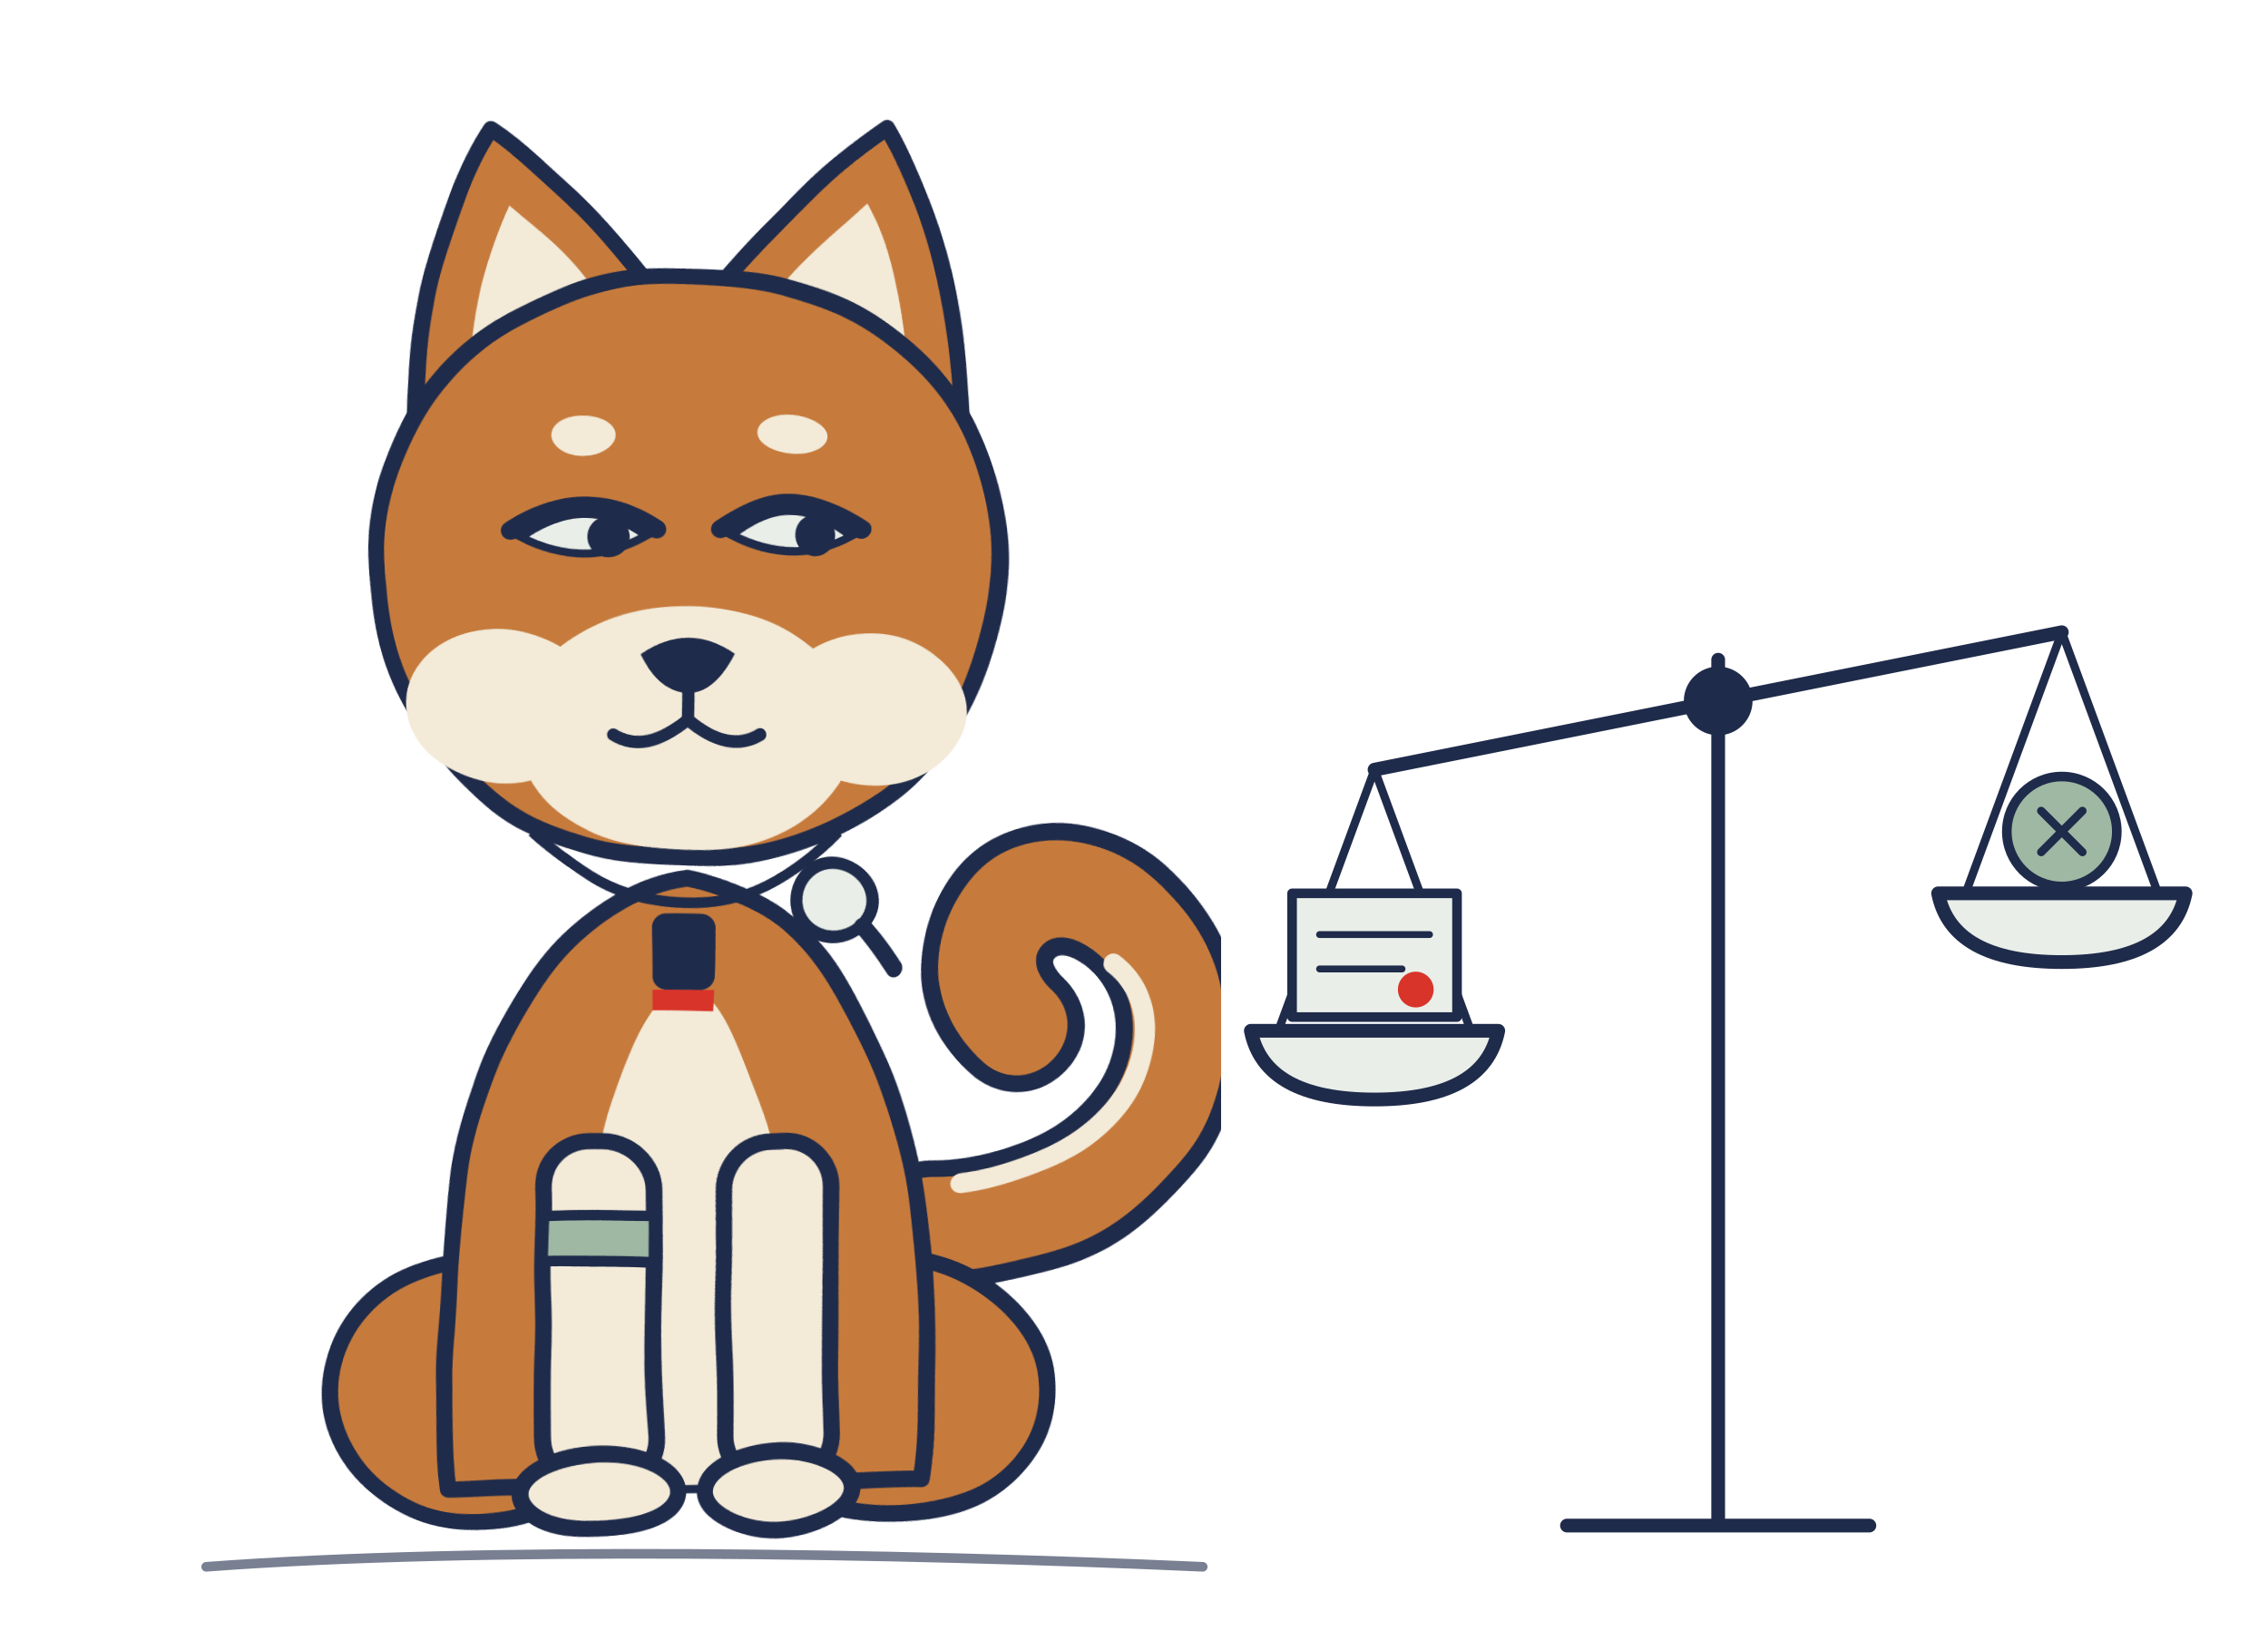
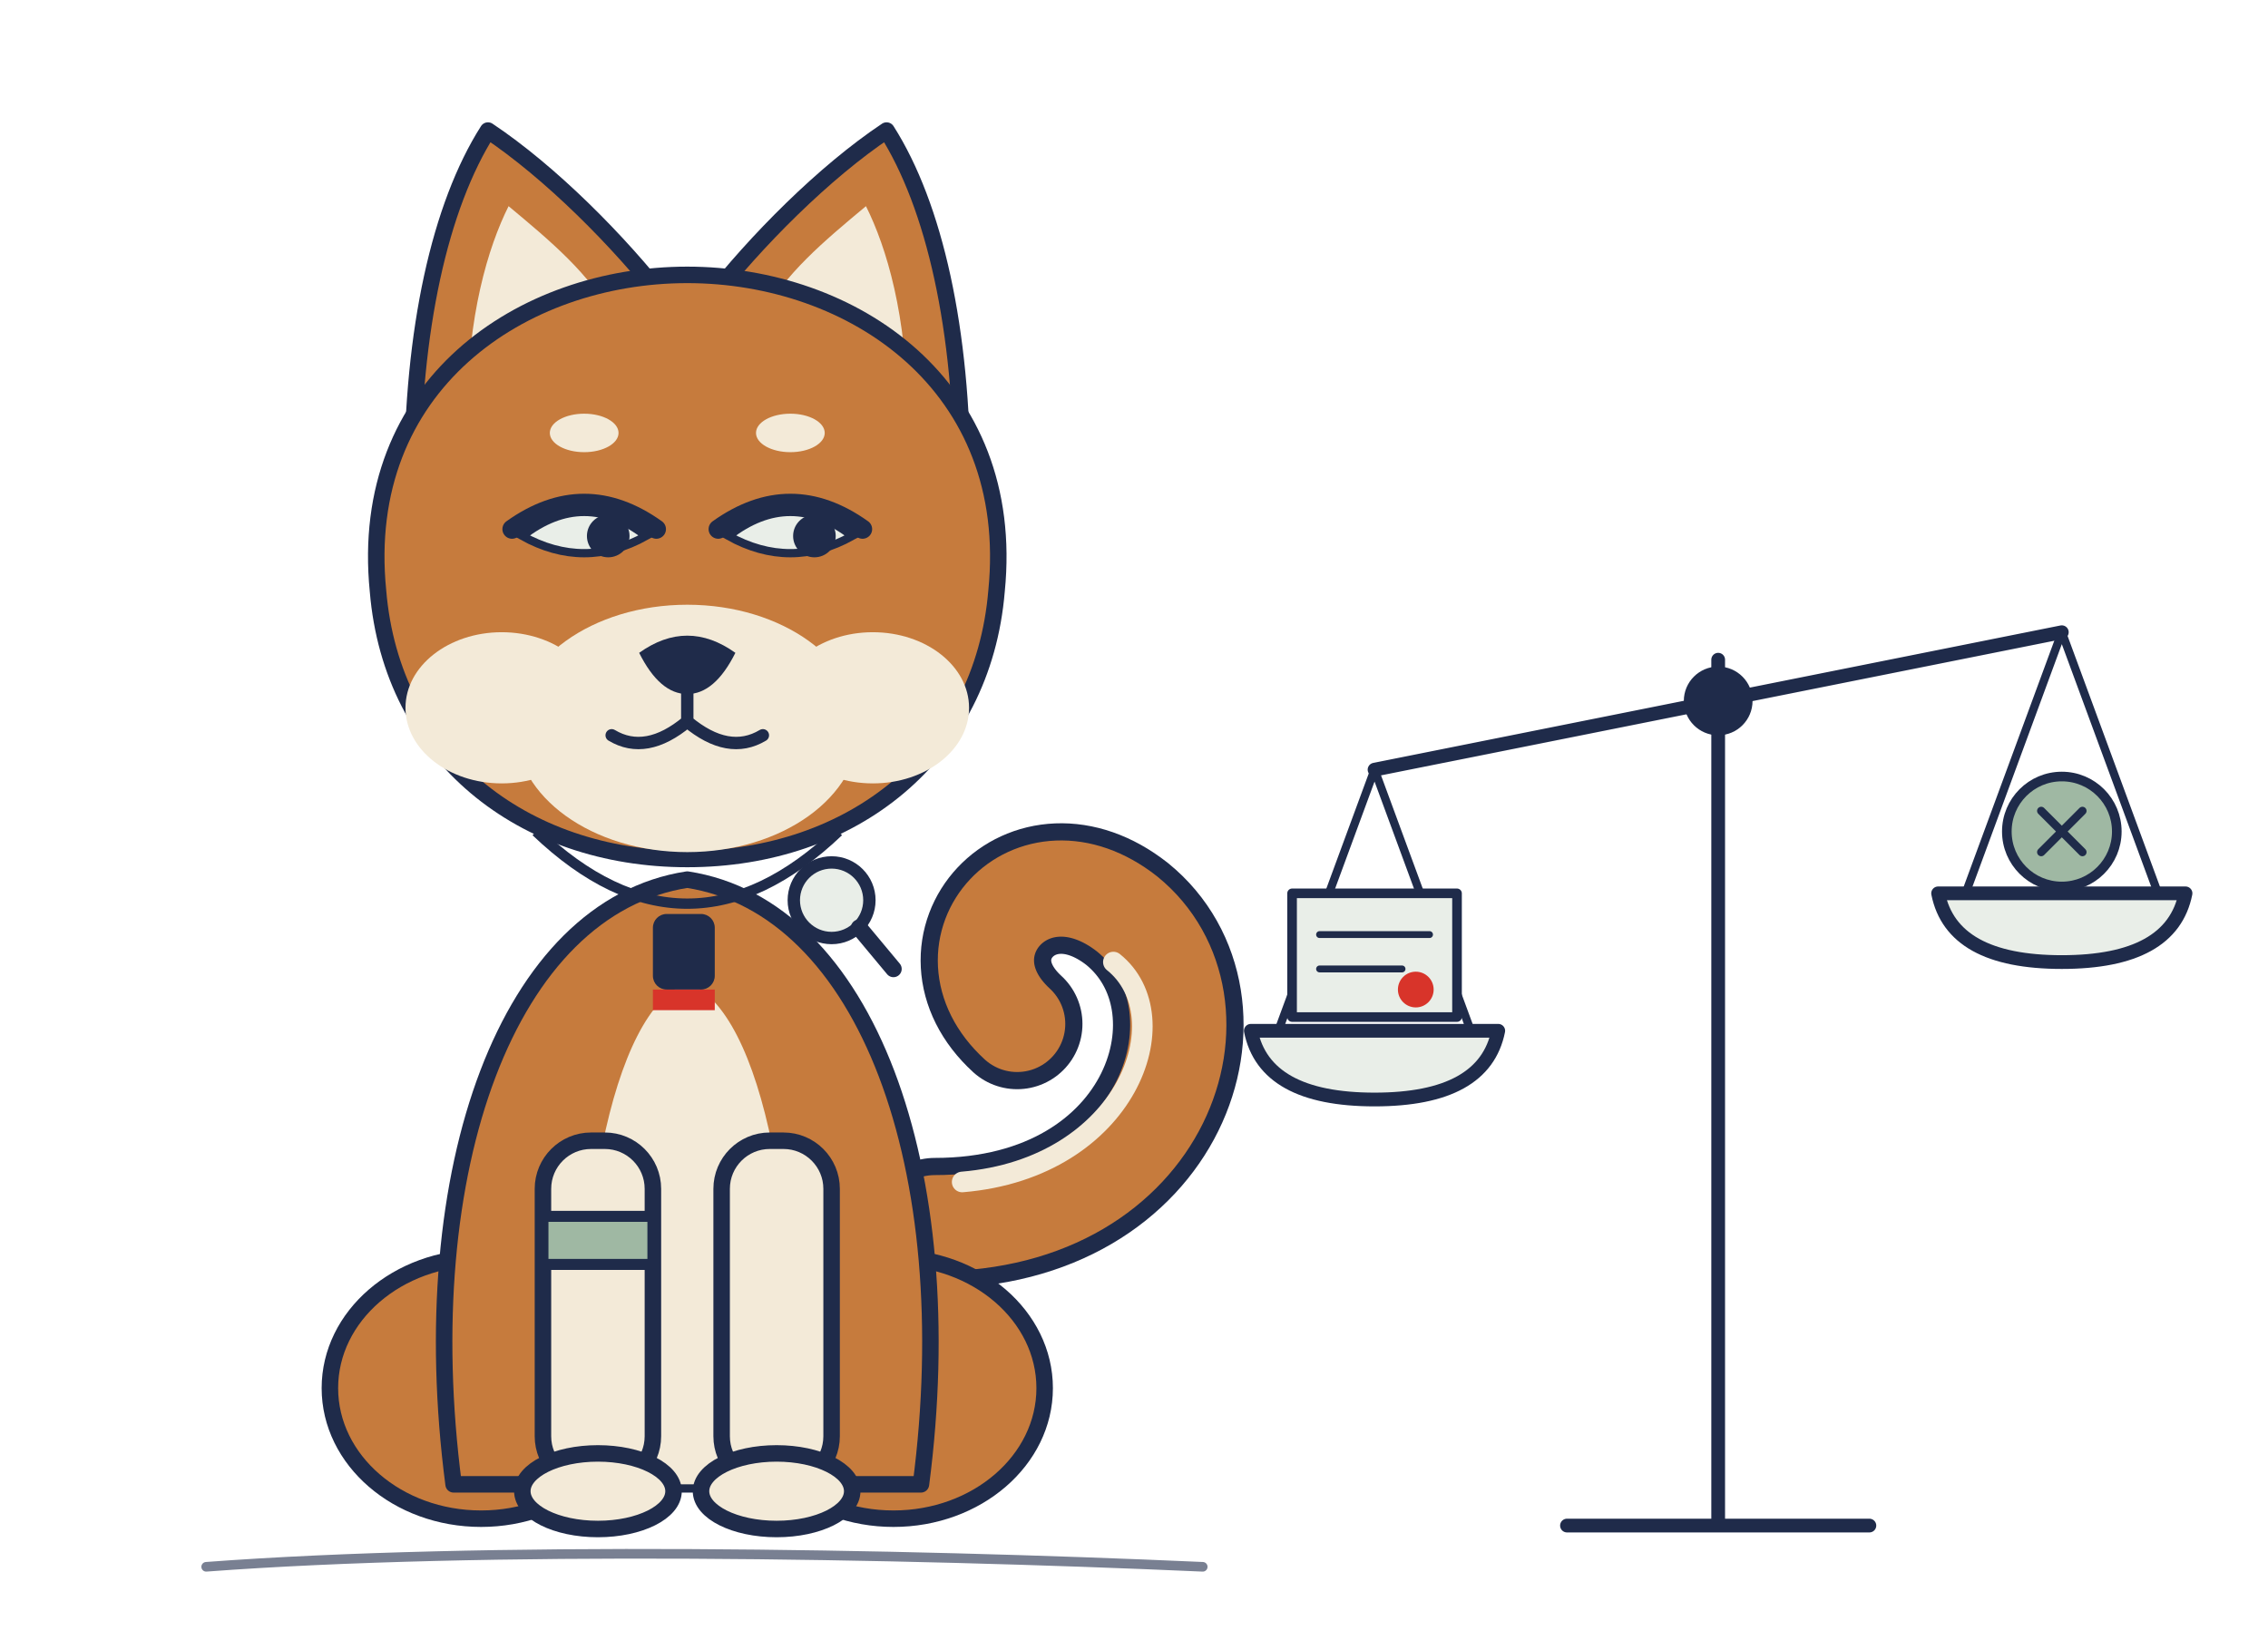
<svg xmlns="http://www.w3.org/2000/svg" viewBox="0 0 330 240" aria-hidden="true" focusable="false">
-   <defs>
-     <filter id="_R_0_-brush" x="-5%" y="-5%" width="110%" height="110%">
-       <feTurbulence type="fractalNoise" baseFrequency="0.035" numOctaves="2" seed="4" result="wobble" />
-       <feDisplacementMap in="SourceGraphic" in2="wobble" scale="2.2" xChannelSelector="R" yChannelSelector="G" />
-     </filter>
-   </defs>
  <path d="M30 228 C70 225 130 226 175 228" fill="none" stroke="#1f2b4a" stroke-width="1.4" stroke-linecap="round" opacity="0.6" />
-   <g filter="url(#_R_0_-brush)">
+   <g>
    <g>
      <g fill="none" stroke-linecap="round" stroke-linejoin="round">
        <path d="M136 178 C170 178 180 146 164 133 C150 122 136 138 148 149" stroke="#1f2b4a" stroke-width="19" />
        <path d="M136 178 C170 178 180 146 164 133 C150 122 136 138 148 149" stroke="#c67b3d" stroke-width="14" />
      </g>
      <path d="M140 172 C164 170 172 148 162 140" fill="none" stroke="#f3ead8" stroke-width="3" stroke-linecap="round" />
    </g>
    <ellipse cx="70" cy="202" rx="22" ry="19" fill="#c67b3d" stroke="#1f2b4a" stroke-width="2.4" stroke-linejoin="round" stroke-linecap="round" />
    <ellipse cx="130" cy="202" rx="22" ry="19" fill="#c67b3d" stroke="#1f2b4a" stroke-width="2.4" stroke-linejoin="round" stroke-linecap="round" />
    <path d="M66 216 C60 170 74 132 100 128 C126 132 140 170 134 216 Z" fill="#c67b3d" stroke="#1f2b4a" stroke-width="2.4" stroke-linejoin="round" stroke-linecap="round" />
    <path d="M85 216 C83 178 89 147 100 143 C111 147 117 178 115 216 Z" fill="#f3ead8" />
    <rect x="79" y="166" width="16" height="50" rx="7" fill="#f3ead8" stroke="#1f2b4a" stroke-width="2.4" stroke-linejoin="round" stroke-linecap="round" />
    <rect x="79" y="177" width="16" height="7" fill="#9fb8a3" stroke="#1f2b4a" stroke-width="1.6" stroke-linejoin="round" stroke-linecap="round" />
    <ellipse cx="87" cy="217" rx="11" ry="5.5" fill="#f3ead8" stroke="#1f2b4a" stroke-width="2.4" stroke-linejoin="round" stroke-linecap="round" />
    <rect x="105" y="166" width="16" height="50" rx="7" fill="#f3ead8" stroke="#1f2b4a" stroke-width="2.4" stroke-linejoin="round" stroke-linecap="round" />
    <ellipse cx="113" cy="217" rx="11" ry="5.5" fill="#f3ead8" stroke="#1f2b4a" stroke-width="2.4" stroke-linejoin="round" stroke-linecap="round" />
    <path d="M78 121 Q100 142 122 121" fill="none" stroke="#1f2b4a" stroke-width="1.5" />
    <g>
      <rect x="95" y="133" width="9" height="11" rx="2" fill="#1f2b4a" />
      <rect x="95" y="144" width="9" height="3" fill="#d8342a" />
    </g>
    <circle cx="121" cy="131" r="5.5" fill="#e9eee8" stroke="#1f2b4a" stroke-width="1.8" />
    <path d="M125 135 L130 141" stroke="#1f2b4a" stroke-width="2.4" stroke-linecap="round" />
    <g stroke="#1f2b4a" stroke-width="2.4" stroke-linejoin="round" stroke-linecap="round">
      <path d="M60 70 C60 48 64 30 71 19 C80 25 90 35 97 44 Z" fill="#c67b3d" />
      <path d="M140 70 C140 48 136 30 129 19 C120 25 110 35 103 44 Z" fill="#c67b3d" />
      <path d="M68 60 C68 46 71 36 74 30 C80 35 86 40 89 46 Z" fill="#f3ead8" stroke="none" />
      <path d="M132 60 C132 46 129 36 126 30 C120 35 114 40 111 46 Z" fill="#f3ead8" stroke="none" />
    </g>
    <path d="M55 86 C52 56 76 40 100 40 C124 40 148 56 145 86 C143 110 124 125 100 125 C76 125 57 110 55 86 Z" fill="#c67b3d" stroke="#1f2b4a" stroke-width="2.4" stroke-linejoin="round" stroke-linecap="round" />
    <g>
      <ellipse cx="73" cy="103" rx="14" ry="11" fill="#f3ead8" />
      <ellipse cx="127" cy="103" rx="14" ry="11" fill="#f3ead8" />
      <ellipse cx="100" cy="106" rx="25" ry="18" fill="#f3ead8" />
      <ellipse cx="85" cy="63" rx="5" ry="2.8" fill="#f3ead8" />
      <ellipse cx="115" cy="63" rx="5" ry="2.8" fill="#f3ead8" />
      <path d="M76 78 Q85 71 94 78 Q85 83 76 78 Z" fill="#e9eee8" stroke="#1f2b4a" stroke-width="1.2" />
      <path d="M106 78 Q115 71 124 78 Q115 83 106 78 Z" fill="#e9eee8" stroke="#1f2b4a" stroke-width="1.2" />
      <circle cx="88.5" cy="78" r="3.1" fill="#1f2b4a" />
      <circle cx="118.5" cy="78" r="3.1" fill="#1f2b4a" />
      <path d="M74.5 77 Q85 69.5 95.5 77" fill="none" stroke="#1f2b4a" stroke-width="2.8" stroke-linecap="round" />
      <path d="M104.5 77 Q115 69.5 125.5 77" fill="none" stroke="#1f2b4a" stroke-width="2.8" stroke-linecap="round" />
      <path d="M93 95 Q100 90 107 95 Q104 101 100 101 Q96 101 93 95 Z" fill="#1f2b4a" />
      <path d="M100 100 L100 105 M100 105 Q94 110 89 107 M100 105 Q106 110 111 107" fill="none" stroke="#1f2b4a" stroke-width="1.8" stroke-linejoin="round" stroke-linecap="round" />
    </g>
  </g>
  <g stroke="#1f2b4a" stroke-width="2" stroke-linejoin="round" stroke-linecap="round">
    <path d="M250 222 V96 M228 222 H272" fill="none" />
    <path d="M200 112 L300 92" fill="none" />
    <circle cx="250" cy="102" r="4" fill="#1f2b4a" />
    <path d="M200 112 L186 150 M200 112 L214 150" fill="none" stroke-width="1.2" />
    <path d="M182 150 H218 Q216 160 200 160 Q184 160 182 150 Z" fill="#e9eee8" />
    <rect x="188" y="130" width="24" height="18" fill="#e9eee8" stroke-width="1.4" />
    <path d="M192 136 H208 M192 141 H204" stroke-width="1" />
    <circle cx="206" cy="144" r="2.6" fill="#d8342a" stroke="none" />
    <path d="M300 92 L286 130 M300 92 L314 130" fill="none" stroke-width="1.2" />
    <path d="M282 130 H318 Q316 140 300 140 Q284 140 282 130 Z" fill="#e9eee8" />
    <circle cx="300" cy="121" r="8" fill="#9fb8a3" stroke-width="1.4" />
    <path d="M297 118 L303 124 M303 118 L297 124" stroke-width="1.2" />
  </g>
</svg>
